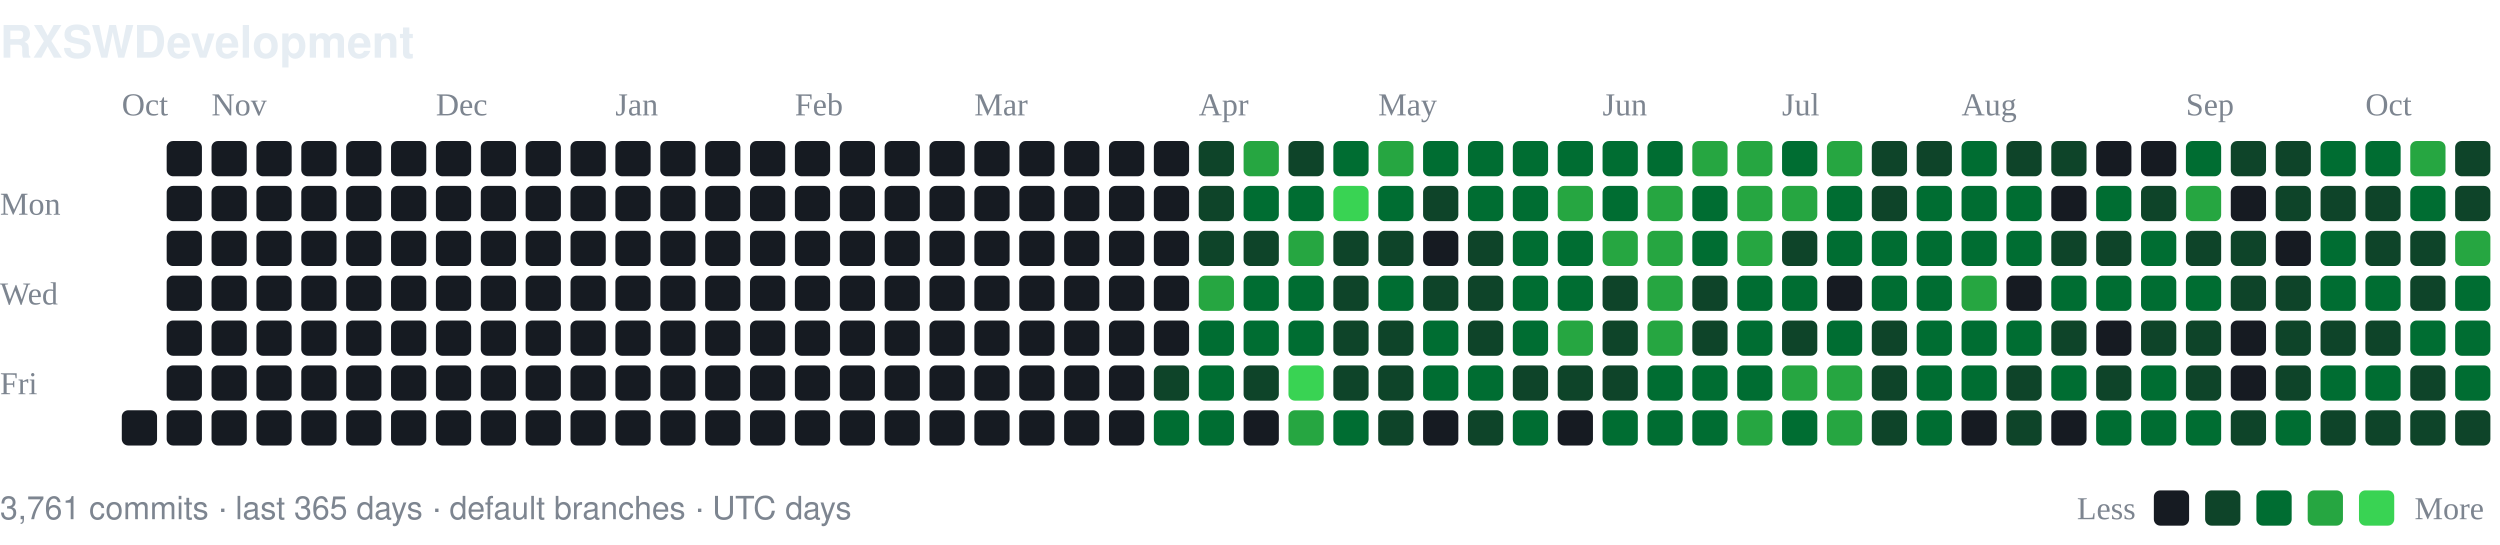
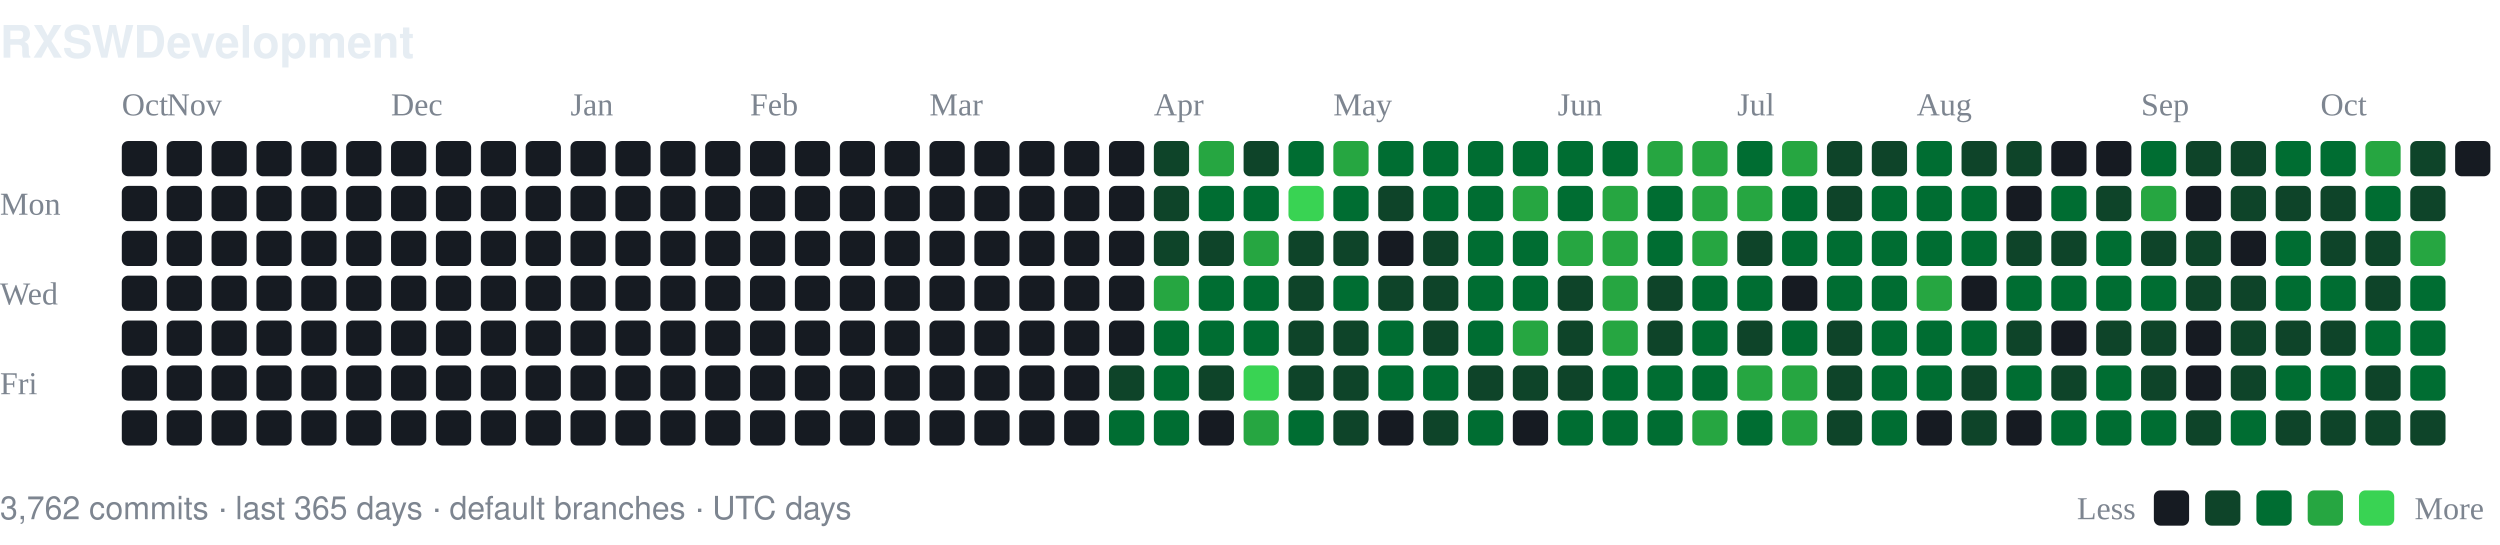
<svg xmlns="http://www.w3.org/2000/svg" width="780" height="170" viewBox="0 0 780 170" role="img">
  <text x="0" y="18" font-size="14" font-weight="600" fill="#e6edf3" font-family="ui-sans-serif,-apple-system,Segoe UI,Helvetica,Arial,sans-serif">RXSWDevelopment</text>
  <text x="0" y="67" font-size="10" fill="#7d8590">Mon</text>
  <text x="0" y="95" font-size="10" fill="#7d8590">Wed</text>
  <text x="0" y="123" font-size="10" fill="#7d8590">Fri</text>
  <text x="38" y="36" font-size="10" fill="#7d8590">Oct</text>
+   <rect x="38" y="44" width="11" height="11" rx="2" fill="#161b22" />
+   <rect x="38" y="58" width="11" height="11" rx="2" fill="#161b22" />
+   <rect x="38" y="72" width="11" height="11" rx="2" fill="#161b22" />
+   <rect x="38" y="86" width="11" height="11" rx="2" fill="#161b22" />
+   <rect x="38" y="100" width="11" height="11" rx="2" fill="#161b22" />
+   <rect x="38" y="114" width="11" height="11" rx="2" fill="#161b22" />
  <rect x="38" y="128" width="11" height="11" rx="2" fill="#161b22" />
+   <text x="52" y="36" font-size="10" fill="#7d8590">Nov</text>
  <rect x="52" y="44" width="11" height="11" rx="2" fill="#161b22" />
  <rect x="52" y="58" width="11" height="11" rx="2" fill="#161b22" />
  <rect x="52" y="72" width="11" height="11" rx="2" fill="#161b22" />
  <rect x="52" y="86" width="11" height="11" rx="2" fill="#161b22" />
  <rect x="52" y="100" width="11" height="11" rx="2" fill="#161b22" />
  <rect x="52" y="114" width="11" height="11" rx="2" fill="#161b22" />
  <rect x="52" y="128" width="11" height="11" rx="2" fill="#161b22" />
-   <text x="66" y="36" font-size="10" fill="#7d8590">Nov</text>
  <rect x="66" y="44" width="11" height="11" rx="2" fill="#161b22" />
  <rect x="66" y="58" width="11" height="11" rx="2" fill="#161b22" />
  <rect x="66" y="72" width="11" height="11" rx="2" fill="#161b22" />
  <rect x="66" y="86" width="11" height="11" rx="2" fill="#161b22" />
  <rect x="66" y="100" width="11" height="11" rx="2" fill="#161b22" />
  <rect x="66" y="114" width="11" height="11" rx="2" fill="#161b22" />
  <rect x="66" y="128" width="11" height="11" rx="2" fill="#161b22" />
  <rect x="80" y="44" width="11" height="11" rx="2" fill="#161b22" />
  <rect x="80" y="58" width="11" height="11" rx="2" fill="#161b22" />
  <rect x="80" y="72" width="11" height="11" rx="2" fill="#161b22" />
  <rect x="80" y="86" width="11" height="11" rx="2" fill="#161b22" />
  <rect x="80" y="100" width="11" height="11" rx="2" fill="#161b22" />
  <rect x="80" y="114" width="11" height="11" rx="2" fill="#161b22" />
  <rect x="80" y="128" width="11" height="11" rx="2" fill="#161b22" />
  <rect x="94" y="44" width="11" height="11" rx="2" fill="#161b22" />
  <rect x="94" y="58" width="11" height="11" rx="2" fill="#161b22" />
  <rect x="94" y="72" width="11" height="11" rx="2" fill="#161b22" />
  <rect x="94" y="86" width="11" height="11" rx="2" fill="#161b22" />
  <rect x="94" y="100" width="11" height="11" rx="2" fill="#161b22" />
  <rect x="94" y="114" width="11" height="11" rx="2" fill="#161b22" />
  <rect x="94" y="128" width="11" height="11" rx="2" fill="#161b22" />
  <rect x="108" y="44" width="11" height="11" rx="2" fill="#161b22" />
  <rect x="108" y="58" width="11" height="11" rx="2" fill="#161b22" />
  <rect x="108" y="72" width="11" height="11" rx="2" fill="#161b22" />
  <rect x="108" y="86" width="11" height="11" rx="2" fill="#161b22" />
  <rect x="108" y="100" width="11" height="11" rx="2" fill="#161b22" />
  <rect x="108" y="114" width="11" height="11" rx="2" fill="#161b22" />
  <rect x="108" y="128" width="11" height="11" rx="2" fill="#161b22" />
+   <text x="122" y="36" font-size="10" fill="#7d8590">Dec</text>
  <rect x="122" y="44" width="11" height="11" rx="2" fill="#161b22" />
  <rect x="122" y="58" width="11" height="11" rx="2" fill="#161b22" />
  <rect x="122" y="72" width="11" height="11" rx="2" fill="#161b22" />
  <rect x="122" y="86" width="11" height="11" rx="2" fill="#161b22" />
  <rect x="122" y="100" width="11" height="11" rx="2" fill="#161b22" />
  <rect x="122" y="114" width="11" height="11" rx="2" fill="#161b22" />
  <rect x="122" y="128" width="11" height="11" rx="2" fill="#161b22" />
-   <text x="136" y="36" font-size="10" fill="#7d8590">Dec</text>
  <rect x="136" y="44" width="11" height="11" rx="2" fill="#161b22" />
  <rect x="136" y="58" width="11" height="11" rx="2" fill="#161b22" />
  <rect x="136" y="72" width="11" height="11" rx="2" fill="#161b22" />
  <rect x="136" y="86" width="11" height="11" rx="2" fill="#161b22" />
  <rect x="136" y="100" width="11" height="11" rx="2" fill="#161b22" />
  <rect x="136" y="114" width="11" height="11" rx="2" fill="#161b22" />
  <rect x="136" y="128" width="11" height="11" rx="2" fill="#161b22" />
  <rect x="150" y="44" width="11" height="11" rx="2" fill="#161b22" />
  <rect x="150" y="58" width="11" height="11" rx="2" fill="#161b22" />
  <rect x="150" y="72" width="11" height="11" rx="2" fill="#161b22" />
  <rect x="150" y="86" width="11" height="11" rx="2" fill="#161b22" />
  <rect x="150" y="100" width="11" height="11" rx="2" fill="#161b22" />
  <rect x="150" y="114" width="11" height="11" rx="2" fill="#161b22" />
  <rect x="150" y="128" width="11" height="11" rx="2" fill="#161b22" />
  <rect x="164" y="44" width="11" height="11" rx="2" fill="#161b22" />
  <rect x="164" y="58" width="11" height="11" rx="2" fill="#161b22" />
  <rect x="164" y="72" width="11" height="11" rx="2" fill="#161b22" />
  <rect x="164" y="86" width="11" height="11" rx="2" fill="#161b22" />
  <rect x="164" y="100" width="11" height="11" rx="2" fill="#161b22" />
  <rect x="164" y="114" width="11" height="11" rx="2" fill="#161b22" />
  <rect x="164" y="128" width="11" height="11" rx="2" fill="#161b22" />
+   <text x="178" y="36" font-size="10" fill="#7d8590">Jan</text>
  <rect x="178" y="44" width="11" height="11" rx="2" fill="#161b22" />
  <rect x="178" y="58" width="11" height="11" rx="2" fill="#161b22" />
  <rect x="178" y="72" width="11" height="11" rx="2" fill="#161b22" />
  <rect x="178" y="86" width="11" height="11" rx="2" fill="#161b22" />
  <rect x="178" y="100" width="11" height="11" rx="2" fill="#161b22" />
  <rect x="178" y="114" width="11" height="11" rx="2" fill="#161b22" />
  <rect x="178" y="128" width="11" height="11" rx="2" fill="#161b22" />
-   <text x="192" y="36" font-size="10" fill="#7d8590">Jan</text>
  <rect x="192" y="44" width="11" height="11" rx="2" fill="#161b22" />
  <rect x="192" y="58" width="11" height="11" rx="2" fill="#161b22" />
  <rect x="192" y="72" width="11" height="11" rx="2" fill="#161b22" />
  <rect x="192" y="86" width="11" height="11" rx="2" fill="#161b22" />
  <rect x="192" y="100" width="11" height="11" rx="2" fill="#161b22" />
  <rect x="192" y="114" width="11" height="11" rx="2" fill="#161b22" />
  <rect x="192" y="128" width="11" height="11" rx="2" fill="#161b22" />
  <rect x="206" y="44" width="11" height="11" rx="2" fill="#161b22" />
  <rect x="206" y="58" width="11" height="11" rx="2" fill="#161b22" />
  <rect x="206" y="72" width="11" height="11" rx="2" fill="#161b22" />
  <rect x="206" y="86" width="11" height="11" rx="2" fill="#161b22" />
  <rect x="206" y="100" width="11" height="11" rx="2" fill="#161b22" />
  <rect x="206" y="114" width="11" height="11" rx="2" fill="#161b22" />
  <rect x="206" y="128" width="11" height="11" rx="2" fill="#161b22" />
  <rect x="220" y="44" width="11" height="11" rx="2" fill="#161b22" />
  <rect x="220" y="58" width="11" height="11" rx="2" fill="#161b22" />
  <rect x="220" y="72" width="11" height="11" rx="2" fill="#161b22" />
  <rect x="220" y="86" width="11" height="11" rx="2" fill="#161b22" />
  <rect x="220" y="100" width="11" height="11" rx="2" fill="#161b22" />
  <rect x="220" y="114" width="11" height="11" rx="2" fill="#161b22" />
  <rect x="220" y="128" width="11" height="11" rx="2" fill="#161b22" />
+   <text x="234" y="36" font-size="10" fill="#7d8590">Feb</text>
  <rect x="234" y="44" width="11" height="11" rx="2" fill="#161b22" />
  <rect x="234" y="58" width="11" height="11" rx="2" fill="#161b22" />
  <rect x="234" y="72" width="11" height="11" rx="2" fill="#161b22" />
  <rect x="234" y="86" width="11" height="11" rx="2" fill="#161b22" />
  <rect x="234" y="100" width="11" height="11" rx="2" fill="#161b22" />
  <rect x="234" y="114" width="11" height="11" rx="2" fill="#161b22" />
  <rect x="234" y="128" width="11" height="11" rx="2" fill="#161b22" />
-   <text x="248" y="36" font-size="10" fill="#7d8590">Feb</text>
  <rect x="248" y="44" width="11" height="11" rx="2" fill="#161b22" />
  <rect x="248" y="58" width="11" height="11" rx="2" fill="#161b22" />
  <rect x="248" y="72" width="11" height="11" rx="2" fill="#161b22" />
  <rect x="248" y="86" width="11" height="11" rx="2" fill="#161b22" />
  <rect x="248" y="100" width="11" height="11" rx="2" fill="#161b22" />
  <rect x="248" y="114" width="11" height="11" rx="2" fill="#161b22" />
  <rect x="248" y="128" width="11" height="11" rx="2" fill="#161b22" />
  <rect x="262" y="44" width="11" height="11" rx="2" fill="#161b22" />
  <rect x="262" y="58" width="11" height="11" rx="2" fill="#161b22" />
  <rect x="262" y="72" width="11" height="11" rx="2" fill="#161b22" />
  <rect x="262" y="86" width="11" height="11" rx="2" fill="#161b22" />
  <rect x="262" y="100" width="11" height="11" rx="2" fill="#161b22" />
  <rect x="262" y="114" width="11" height="11" rx="2" fill="#161b22" />
  <rect x="262" y="128" width="11" height="11" rx="2" fill="#161b22" />
  <rect x="276" y="44" width="11" height="11" rx="2" fill="#161b22" />
  <rect x="276" y="58" width="11" height="11" rx="2" fill="#161b22" />
  <rect x="276" y="72" width="11" height="11" rx="2" fill="#161b22" />
  <rect x="276" y="86" width="11" height="11" rx="2" fill="#161b22" />
  <rect x="276" y="100" width="11" height="11" rx="2" fill="#161b22" />
  <rect x="276" y="114" width="11" height="11" rx="2" fill="#161b22" />
  <rect x="276" y="128" width="11" height="11" rx="2" fill="#161b22" />
+   <text x="290" y="36" font-size="10" fill="#7d8590">Mar</text>
  <rect x="290" y="44" width="11" height="11" rx="2" fill="#161b22" />
  <rect x="290" y="58" width="11" height="11" rx="2" fill="#161b22" />
  <rect x="290" y="72" width="11" height="11" rx="2" fill="#161b22" />
  <rect x="290" y="86" width="11" height="11" rx="2" fill="#161b22" />
  <rect x="290" y="100" width="11" height="11" rx="2" fill="#161b22" />
  <rect x="290" y="114" width="11" height="11" rx="2" fill="#161b22" />
  <rect x="290" y="128" width="11" height="11" rx="2" fill="#161b22" />
-   <text x="304" y="36" font-size="10" fill="#7d8590">Mar</text>
  <rect x="304" y="44" width="11" height="11" rx="2" fill="#161b22" />
  <rect x="304" y="58" width="11" height="11" rx="2" fill="#161b22" />
  <rect x="304" y="72" width="11" height="11" rx="2" fill="#161b22" />
  <rect x="304" y="86" width="11" height="11" rx="2" fill="#161b22" />
  <rect x="304" y="100" width="11" height="11" rx="2" fill="#161b22" />
  <rect x="304" y="114" width="11" height="11" rx="2" fill="#161b22" />
  <rect x="304" y="128" width="11" height="11" rx="2" fill="#161b22" />
  <rect x="318" y="44" width="11" height="11" rx="2" fill="#161b22" />
  <rect x="318" y="58" width="11" height="11" rx="2" fill="#161b22" />
  <rect x="318" y="72" width="11" height="11" rx="2" fill="#161b22" />
  <rect x="318" y="86" width="11" height="11" rx="2" fill="#161b22" />
  <rect x="318" y="100" width="11" height="11" rx="2" fill="#161b22" />
  <rect x="318" y="114" width="11" height="11" rx="2" fill="#161b22" />
  <rect x="318" y="128" width="11" height="11" rx="2" fill="#161b22" />
  <rect x="332" y="44" width="11" height="11" rx="2" fill="#161b22" />
  <rect x="332" y="58" width="11" height="11" rx="2" fill="#161b22" />
  <rect x="332" y="72" width="11" height="11" rx="2" fill="#161b22" />
  <rect x="332" y="86" width="11" height="11" rx="2" fill="#161b22" />
  <rect x="332" y="100" width="11" height="11" rx="2" fill="#161b22" />
  <rect x="332" y="114" width="11" height="11" rx="2" fill="#161b22" />
  <rect x="332" y="128" width="11" height="11" rx="2" fill="#161b22" />
  <rect x="346" y="44" width="11" height="11" rx="2" fill="#161b22" />
  <rect x="346" y="58" width="11" height="11" rx="2" fill="#161b22" />
  <rect x="346" y="72" width="11" height="11" rx="2" fill="#161b22" />
  <rect x="346" y="86" width="11" height="11" rx="2" fill="#161b22" />
  <rect x="346" y="100" width="11" height="11" rx="2" fill="#161b22" />
-   <rect x="346" y="114" width="11" height="11" rx="2" fill="#161b22" />
-   <rect x="346" y="128" width="11" height="11" rx="2" fill="#161b22" />
-   <rect x="360" y="44" width="11" height="11" rx="2" fill="#161b22" />
-   <rect x="360" y="58" width="11" height="11" rx="2" fill="#161b22" />
-   <rect x="360" y="72" width="11" height="11" rx="2" fill="#161b22" />
-   <rect x="360" y="86" width="11" height="11" rx="2" fill="#161b22" />
-   <rect x="360" y="100" width="11" height="11" rx="2" fill="#161b22" />
-   <rect x="360" y="114" width="11" height="11" rx="2" fill="#0e4429" />
+   <rect x="346" y="114" width="11" height="11" rx="2" fill="#0e4429" />
+   <rect x="346" y="128" width="11" height="11" rx="2" fill="#006d32" />
+   <text x="360" y="36" font-size="10" fill="#7d8590">Apr</text>
+   <rect x="360" y="44" width="11" height="11" rx="2" fill="#0e4429" />
+   <rect x="360" y="58" width="11" height="11" rx="2" fill="#0e4429" />
+   <rect x="360" y="72" width="11" height="11" rx="2" fill="#0e4429" />
+   <rect x="360" y="86" width="11" height="11" rx="2" fill="#26a641" />
+   <rect x="360" y="100" width="11" height="11" rx="2" fill="#006d32" />
+   <rect x="360" y="114" width="11" height="11" rx="2" fill="#006d32" />
  <rect x="360" y="128" width="11" height="11" rx="2" fill="#006d32" />
-   <text x="374" y="36" font-size="10" fill="#7d8590">Apr</text>
-   <rect x="374" y="44" width="11" height="11" rx="2" fill="#0e4429" />
-   <rect x="374" y="58" width="11" height="11" rx="2" fill="#0e4429" />
+   <rect x="374" y="44" width="11" height="11" rx="2" fill="#26a641" />
+   <rect x="374" y="58" width="11" height="11" rx="2" fill="#006d32" />
  <rect x="374" y="72" width="11" height="11" rx="2" fill="#0e4429" />
-   <rect x="374" y="86" width="11" height="11" rx="2" fill="#26a641" />
+   <rect x="374" y="86" width="11" height="11" rx="2" fill="#006d32" />
  <rect x="374" y="100" width="11" height="11" rx="2" fill="#006d32" />
-   <rect x="374" y="114" width="11" height="11" rx="2" fill="#006d32" />
-   <rect x="374" y="128" width="11" height="11" rx="2" fill="#006d32" />
-   <rect x="388" y="44" width="11" height="11" rx="2" fill="#26a641" />
+   <rect x="374" y="114" width="11" height="11" rx="2" fill="#0e4429" />
+   <rect x="374" y="128" width="11" height="11" rx="2" fill="#161b22" />
+   <rect x="388" y="44" width="11" height="11" rx="2" fill="#0e4429" />
  <rect x="388" y="58" width="11" height="11" rx="2" fill="#006d32" />
-   <rect x="388" y="72" width="11" height="11" rx="2" fill="#0e4429" />
+   <rect x="388" y="72" width="11" height="11" rx="2" fill="#26a641" />
  <rect x="388" y="86" width="11" height="11" rx="2" fill="#006d32" />
  <rect x="388" y="100" width="11" height="11" rx="2" fill="#006d32" />
-   <rect x="388" y="114" width="11" height="11" rx="2" fill="#0e4429" />
-   <rect x="388" y="128" width="11" height="11" rx="2" fill="#161b22" />
-   <rect x="402" y="44" width="11" height="11" rx="2" fill="#0e4429" />
-   <rect x="402" y="58" width="11" height="11" rx="2" fill="#006d32" />
-   <rect x="402" y="72" width="11" height="11" rx="2" fill="#26a641" />
-   <rect x="402" y="86" width="11" height="11" rx="2" fill="#006d32" />
-   <rect x="402" y="100" width="11" height="11" rx="2" fill="#006d32" />
-   <rect x="402" y="114" width="11" height="11" rx="2" fill="#39d353" />
-   <rect x="402" y="128" width="11" height="11" rx="2" fill="#26a641" />
-   <rect x="416" y="44" width="11" height="11" rx="2" fill="#006d32" />
-   <rect x="416" y="58" width="11" height="11" rx="2" fill="#39d353" />
+   <rect x="388" y="114" width="11" height="11" rx="2" fill="#39d353" />
+   <rect x="388" y="128" width="11" height="11" rx="2" fill="#26a641" />
+   <rect x="402" y="44" width="11" height="11" rx="2" fill="#006d32" />
+   <rect x="402" y="58" width="11" height="11" rx="2" fill="#39d353" />
+   <rect x="402" y="72" width="11" height="11" rx="2" fill="#0e4429" />
+   <rect x="402" y="86" width="11" height="11" rx="2" fill="#0e4429" />
+   <rect x="402" y="100" width="11" height="11" rx="2" fill="#0e4429" />
+   <rect x="402" y="114" width="11" height="11" rx="2" fill="#0e4429" />
+   <rect x="402" y="128" width="11" height="11" rx="2" fill="#006d32" />
+   <text x="416" y="36" font-size="10" fill="#7d8590">May</text>
+   <rect x="416" y="44" width="11" height="11" rx="2" fill="#26a641" />
+   <rect x="416" y="58" width="11" height="11" rx="2" fill="#006d32" />
  <rect x="416" y="72" width="11" height="11" rx="2" fill="#0e4429" />
-   <rect x="416" y="86" width="11" height="11" rx="2" fill="#0e4429" />
+   <rect x="416" y="86" width="11" height="11" rx="2" fill="#006d32" />
  <rect x="416" y="100" width="11" height="11" rx="2" fill="#0e4429" />
  <rect x="416" y="114" width="11" height="11" rx="2" fill="#0e4429" />
-   <rect x="416" y="128" width="11" height="11" rx="2" fill="#006d32" />
-   <text x="430" y="36" font-size="10" fill="#7d8590">May</text>
-   <rect x="430" y="44" width="11" height="11" rx="2" fill="#26a641" />
-   <rect x="430" y="58" width="11" height="11" rx="2" fill="#006d32" />
-   <rect x="430" y="72" width="11" height="11" rx="2" fill="#0e4429" />
-   <rect x="430" y="86" width="11" height="11" rx="2" fill="#006d32" />
-   <rect x="430" y="100" width="11" height="11" rx="2" fill="#0e4429" />
-   <rect x="430" y="114" width="11" height="11" rx="2" fill="#0e4429" />
-   <rect x="430" y="128" width="11" height="11" rx="2" fill="#0e4429" />
+   <rect x="416" y="128" width="11" height="11" rx="2" fill="#0e4429" />
+   <rect x="430" y="44" width="11" height="11" rx="2" fill="#006d32" />
+   <rect x="430" y="58" width="11" height="11" rx="2" fill="#0e4429" />
+   <rect x="430" y="72" width="11" height="11" rx="2" fill="#161b22" />
+   <rect x="430" y="86" width="11" height="11" rx="2" fill="#0e4429" />
+   <rect x="430" y="100" width="11" height="11" rx="2" fill="#006d32" />
+   <rect x="430" y="114" width="11" height="11" rx="2" fill="#006d32" />
+   <rect x="430" y="128" width="11" height="11" rx="2" fill="#161b22" />
  <rect x="444" y="44" width="11" height="11" rx="2" fill="#006d32" />
-   <rect x="444" y="58" width="11" height="11" rx="2" fill="#0e4429" />
-   <rect x="444" y="72" width="11" height="11" rx="2" fill="#161b22" />
+   <rect x="444" y="58" width="11" height="11" rx="2" fill="#006d32" />
+   <rect x="444" y="72" width="11" height="11" rx="2" fill="#0e4429" />
  <rect x="444" y="86" width="11" height="11" rx="2" fill="#0e4429" />
-   <rect x="444" y="100" width="11" height="11" rx="2" fill="#006d32" />
+   <rect x="444" y="100" width="11" height="11" rx="2" fill="#0e4429" />
  <rect x="444" y="114" width="11" height="11" rx="2" fill="#006d32" />
-   <rect x="444" y="128" width="11" height="11" rx="2" fill="#161b22" />
+   <rect x="444" y="128" width="11" height="11" rx="2" fill="#0e4429" />
  <rect x="458" y="44" width="11" height="11" rx="2" fill="#006d32" />
  <rect x="458" y="58" width="11" height="11" rx="2" fill="#006d32" />
-   <rect x="458" y="72" width="11" height="11" rx="2" fill="#0e4429" />
-   <rect x="458" y="86" width="11" height="11" rx="2" fill="#0e4429" />
-   <rect x="458" y="100" width="11" height="11" rx="2" fill="#0e4429" />
-   <rect x="458" y="114" width="11" height="11" rx="2" fill="#006d32" />
-   <rect x="458" y="128" width="11" height="11" rx="2" fill="#0e4429" />
+   <rect x="458" y="72" width="11" height="11" rx="2" fill="#006d32" />
+   <rect x="458" y="86" width="11" height="11" rx="2" fill="#006d32" />
+   <rect x="458" y="100" width="11" height="11" rx="2" fill="#006d32" />
+   <rect x="458" y="114" width="11" height="11" rx="2" fill="#0e4429" />
+   <rect x="458" y="128" width="11" height="11" rx="2" fill="#006d32" />
  <rect x="472" y="44" width="11" height="11" rx="2" fill="#006d32" />
-   <rect x="472" y="58" width="11" height="11" rx="2" fill="#006d32" />
+   <rect x="472" y="58" width="11" height="11" rx="2" fill="#26a641" />
  <rect x="472" y="72" width="11" height="11" rx="2" fill="#006d32" />
  <rect x="472" y="86" width="11" height="11" rx="2" fill="#006d32" />
-   <rect x="472" y="100" width="11" height="11" rx="2" fill="#006d32" />
+   <rect x="472" y="100" width="11" height="11" rx="2" fill="#26a641" />
  <rect x="472" y="114" width="11" height="11" rx="2" fill="#0e4429" />
-   <rect x="472" y="128" width="11" height="11" rx="2" fill="#006d32" />
+   <rect x="472" y="128" width="11" height="11" rx="2" fill="#161b22" />
+   <text x="486" y="36" font-size="10" fill="#7d8590">Jun</text>
  <rect x="486" y="44" width="11" height="11" rx="2" fill="#006d32" />
-   <rect x="486" y="58" width="11" height="11" rx="2" fill="#26a641" />
-   <rect x="486" y="72" width="11" height="11" rx="2" fill="#006d32" />
-   <rect x="486" y="86" width="11" height="11" rx="2" fill="#006d32" />
-   <rect x="486" y="100" width="11" height="11" rx="2" fill="#26a641" />
+   <rect x="486" y="58" width="11" height="11" rx="2" fill="#006d32" />
+   <rect x="486" y="72" width="11" height="11" rx="2" fill="#26a641" />
+   <rect x="486" y="86" width="11" height="11" rx="2" fill="#0e4429" />
+   <rect x="486" y="100" width="11" height="11" rx="2" fill="#0e4429" />
  <rect x="486" y="114" width="11" height="11" rx="2" fill="#0e4429" />
-   <rect x="486" y="128" width="11" height="11" rx="2" fill="#161b22" />
-   <text x="500" y="36" font-size="10" fill="#7d8590">Jun</text>
+   <rect x="486" y="128" width="11" height="11" rx="2" fill="#006d32" />
  <rect x="500" y="44" width="11" height="11" rx="2" fill="#006d32" />
-   <rect x="500" y="58" width="11" height="11" rx="2" fill="#006d32" />
+   <rect x="500" y="58" width="11" height="11" rx="2" fill="#26a641" />
  <rect x="500" y="72" width="11" height="11" rx="2" fill="#26a641" />
-   <rect x="500" y="86" width="11" height="11" rx="2" fill="#0e4429" />
-   <rect x="500" y="100" width="11" height="11" rx="2" fill="#0e4429" />
-   <rect x="500" y="114" width="11" height="11" rx="2" fill="#0e4429" />
+   <rect x="500" y="86" width="11" height="11" rx="2" fill="#26a641" />
+   <rect x="500" y="100" width="11" height="11" rx="2" fill="#26a641" />
+   <rect x="500" y="114" width="11" height="11" rx="2" fill="#006d32" />
  <rect x="500" y="128" width="11" height="11" rx="2" fill="#006d32" />
-   <rect x="514" y="44" width="11" height="11" rx="2" fill="#006d32" />
-   <rect x="514" y="58" width="11" height="11" rx="2" fill="#26a641" />
-   <rect x="514" y="72" width="11" height="11" rx="2" fill="#26a641" />
-   <rect x="514" y="86" width="11" height="11" rx="2" fill="#26a641" />
-   <rect x="514" y="100" width="11" height="11" rx="2" fill="#26a641" />
+   <rect x="514" y="44" width="11" height="11" rx="2" fill="#26a641" />
+   <rect x="514" y="58" width="11" height="11" rx="2" fill="#006d32" />
+   <rect x="514" y="72" width="11" height="11" rx="2" fill="#006d32" />
+   <rect x="514" y="86" width="11" height="11" rx="2" fill="#0e4429" />
+   <rect x="514" y="100" width="11" height="11" rx="2" fill="#0e4429" />
  <rect x="514" y="114" width="11" height="11" rx="2" fill="#006d32" />
  <rect x="514" y="128" width="11" height="11" rx="2" fill="#006d32" />
  <rect x="528" y="44" width="11" height="11" rx="2" fill="#26a641" />
-   <rect x="528" y="58" width="11" height="11" rx="2" fill="#006d32" />
-   <rect x="528" y="72" width="11" height="11" rx="2" fill="#006d32" />
-   <rect x="528" y="86" width="11" height="11" rx="2" fill="#0e4429" />
-   <rect x="528" y="100" width="11" height="11" rx="2" fill="#0e4429" />
+   <rect x="528" y="58" width="11" height="11" rx="2" fill="#26a641" />
+   <rect x="528" y="72" width="11" height="11" rx="2" fill="#26a641" />
+   <rect x="528" y="86" width="11" height="11" rx="2" fill="#006d32" />
+   <rect x="528" y="100" width="11" height="11" rx="2" fill="#006d32" />
  <rect x="528" y="114" width="11" height="11" rx="2" fill="#006d32" />
-   <rect x="528" y="128" width="11" height="11" rx="2" fill="#006d32" />
-   <rect x="542" y="44" width="11" height="11" rx="2" fill="#26a641" />
+   <rect x="528" y="128" width="11" height="11" rx="2" fill="#26a641" />
+   <text x="542" y="36" font-size="10" fill="#7d8590">Jul</text>
+   <rect x="542" y="44" width="11" height="11" rx="2" fill="#006d32" />
  <rect x="542" y="58" width="11" height="11" rx="2" fill="#26a641" />
-   <rect x="542" y="72" width="11" height="11" rx="2" fill="#26a641" />
+   <rect x="542" y="72" width="11" height="11" rx="2" fill="#0e4429" />
  <rect x="542" y="86" width="11" height="11" rx="2" fill="#006d32" />
-   <rect x="542" y="100" width="11" height="11" rx="2" fill="#006d32" />
-   <rect x="542" y="114" width="11" height="11" rx="2" fill="#006d32" />
-   <rect x="542" y="128" width="11" height="11" rx="2" fill="#26a641" />
-   <text x="556" y="36" font-size="10" fill="#7d8590">Jul</text>
-   <rect x="556" y="44" width="11" height="11" rx="2" fill="#006d32" />
-   <rect x="556" y="58" width="11" height="11" rx="2" fill="#26a641" />
-   <rect x="556" y="72" width="11" height="11" rx="2" fill="#0e4429" />
-   <rect x="556" y="86" width="11" height="11" rx="2" fill="#006d32" />
-   <rect x="556" y="100" width="11" height="11" rx="2" fill="#0e4429" />
+   <rect x="542" y="100" width="11" height="11" rx="2" fill="#0e4429" />
+   <rect x="542" y="114" width="11" height="11" rx="2" fill="#26a641" />
+   <rect x="542" y="128" width="11" height="11" rx="2" fill="#006d32" />
+   <rect x="556" y="44" width="11" height="11" rx="2" fill="#26a641" />
+   <rect x="556" y="58" width="11" height="11" rx="2" fill="#006d32" />
+   <rect x="556" y="72" width="11" height="11" rx="2" fill="#006d32" />
+   <rect x="556" y="86" width="11" height="11" rx="2" fill="#161b22" />
+   <rect x="556" y="100" width="11" height="11" rx="2" fill="#006d32" />
  <rect x="556" y="114" width="11" height="11" rx="2" fill="#26a641" />
-   <rect x="556" y="128" width="11" height="11" rx="2" fill="#006d32" />
-   <rect x="570" y="44" width="11" height="11" rx="2" fill="#26a641" />
-   <rect x="570" y="58" width="11" height="11" rx="2" fill="#006d32" />
+   <rect x="556" y="128" width="11" height="11" rx="2" fill="#26a641" />
+   <rect x="570" y="44" width="11" height="11" rx="2" fill="#0e4429" />
+   <rect x="570" y="58" width="11" height="11" rx="2" fill="#0e4429" />
  <rect x="570" y="72" width="11" height="11" rx="2" fill="#006d32" />
-   <rect x="570" y="86" width="11" height="11" rx="2" fill="#161b22" />
-   <rect x="570" y="100" width="11" height="11" rx="2" fill="#006d32" />
-   <rect x="570" y="114" width="11" height="11" rx="2" fill="#26a641" />
-   <rect x="570" y="128" width="11" height="11" rx="2" fill="#26a641" />
+   <rect x="570" y="86" width="11" height="11" rx="2" fill="#006d32" />
+   <rect x="570" y="100" width="11" height="11" rx="2" fill="#0e4429" />
+   <rect x="570" y="114" width="11" height="11" rx="2" fill="#0e4429" />
+   <rect x="570" y="128" width="11" height="11" rx="2" fill="#0e4429" />
  <rect x="584" y="44" width="11" height="11" rx="2" fill="#0e4429" />
-   <rect x="584" y="58" width="11" height="11" rx="2" fill="#0e4429" />
+   <rect x="584" y="58" width="11" height="11" rx="2" fill="#006d32" />
  <rect x="584" y="72" width="11" height="11" rx="2" fill="#006d32" />
  <rect x="584" y="86" width="11" height="11" rx="2" fill="#006d32" />
-   <rect x="584" y="100" width="11" height="11" rx="2" fill="#0e4429" />
-   <rect x="584" y="114" width="11" height="11" rx="2" fill="#0e4429" />
-   <rect x="584" y="128" width="11" height="11" rx="2" fill="#0e4429" />
-   <rect x="598" y="44" width="11" height="11" rx="2" fill="#0e4429" />
+   <rect x="584" y="100" width="11" height="11" rx="2" fill="#006d32" />
+   <rect x="584" y="114" width="11" height="11" rx="2" fill="#006d32" />
+   <rect x="584" y="128" width="11" height="11" rx="2" fill="#006d32" />
+   <text x="598" y="36" font-size="10" fill="#7d8590">Aug</text>
+   <rect x="598" y="44" width="11" height="11" rx="2" fill="#006d32" />
  <rect x="598" y="58" width="11" height="11" rx="2" fill="#006d32" />
  <rect x="598" y="72" width="11" height="11" rx="2" fill="#006d32" />
-   <rect x="598" y="86" width="11" height="11" rx="2" fill="#006d32" />
+   <rect x="598" y="86" width="11" height="11" rx="2" fill="#26a641" />
  <rect x="598" y="100" width="11" height="11" rx="2" fill="#006d32" />
  <rect x="598" y="114" width="11" height="11" rx="2" fill="#006d32" />
-   <rect x="598" y="128" width="11" height="11" rx="2" fill="#006d32" />
-   <text x="612" y="36" font-size="10" fill="#7d8590">Aug</text>
-   <rect x="612" y="44" width="11" height="11" rx="2" fill="#006d32" />
+   <rect x="598" y="128" width="11" height="11" rx="2" fill="#161b22" />
+   <rect x="612" y="44" width="11" height="11" rx="2" fill="#0e4429" />
  <rect x="612" y="58" width="11" height="11" rx="2" fill="#006d32" />
  <rect x="612" y="72" width="11" height="11" rx="2" fill="#006d32" />
-   <rect x="612" y="86" width="11" height="11" rx="2" fill="#26a641" />
+   <rect x="612" y="86" width="11" height="11" rx="2" fill="#161b22" />
  <rect x="612" y="100" width="11" height="11" rx="2" fill="#006d32" />
-   <rect x="612" y="114" width="11" height="11" rx="2" fill="#006d32" />
-   <rect x="612" y="128" width="11" height="11" rx="2" fill="#161b22" />
+   <rect x="612" y="114" width="11" height="11" rx="2" fill="#0e4429" />
+   <rect x="612" y="128" width="11" height="11" rx="2" fill="#0e4429" />
  <rect x="626" y="44" width="11" height="11" rx="2" fill="#0e4429" />
-   <rect x="626" y="58" width="11" height="11" rx="2" fill="#006d32" />
-   <rect x="626" y="72" width="11" height="11" rx="2" fill="#006d32" />
-   <rect x="626" y="86" width="11" height="11" rx="2" fill="#161b22" />
-   <rect x="626" y="100" width="11" height="11" rx="2" fill="#006d32" />
-   <rect x="626" y="114" width="11" height="11" rx="2" fill="#0e4429" />
-   <rect x="626" y="128" width="11" height="11" rx="2" fill="#0e4429" />
-   <rect x="640" y="44" width="11" height="11" rx="2" fill="#0e4429" />
-   <rect x="640" y="58" width="11" height="11" rx="2" fill="#161b22" />
+   <rect x="626" y="58" width="11" height="11" rx="2" fill="#161b22" />
+   <rect x="626" y="72" width="11" height="11" rx="2" fill="#0e4429" />
+   <rect x="626" y="86" width="11" height="11" rx="2" fill="#006d32" />
+   <rect x="626" y="100" width="11" height="11" rx="2" fill="#0e4429" />
+   <rect x="626" y="114" width="11" height="11" rx="2" fill="#006d32" />
+   <rect x="626" y="128" width="11" height="11" rx="2" fill="#161b22" />
+   <rect x="640" y="44" width="11" height="11" rx="2" fill="#161b22" />
+   <rect x="640" y="58" width="11" height="11" rx="2" fill="#006d32" />
  <rect x="640" y="72" width="11" height="11" rx="2" fill="#0e4429" />
  <rect x="640" y="86" width="11" height="11" rx="2" fill="#006d32" />
-   <rect x="640" y="100" width="11" height="11" rx="2" fill="#0e4429" />
-   <rect x="640" y="114" width="11" height="11" rx="2" fill="#006d32" />
-   <rect x="640" y="128" width="11" height="11" rx="2" fill="#161b22" />
+   <rect x="640" y="100" width="11" height="11" rx="2" fill="#161b22" />
+   <rect x="640" y="114" width="11" height="11" rx="2" fill="#0e4429" />
+   <rect x="640" y="128" width="11" height="11" rx="2" fill="#006d32" />
  <rect x="654" y="44" width="11" height="11" rx="2" fill="#161b22" />
-   <rect x="654" y="58" width="11" height="11" rx="2" fill="#006d32" />
-   <rect x="654" y="72" width="11" height="11" rx="2" fill="#0e4429" />
+   <rect x="654" y="58" width="11" height="11" rx="2" fill="#0e4429" />
+   <rect x="654" y="72" width="11" height="11" rx="2" fill="#006d32" />
  <rect x="654" y="86" width="11" height="11" rx="2" fill="#006d32" />
-   <rect x="654" y="100" width="11" height="11" rx="2" fill="#161b22" />
-   <rect x="654" y="114" width="11" height="11" rx="2" fill="#0e4429" />
+   <rect x="654" y="100" width="11" height="11" rx="2" fill="#0e4429" />
+   <rect x="654" y="114" width="11" height="11" rx="2" fill="#006d32" />
  <rect x="654" y="128" width="11" height="11" rx="2" fill="#006d32" />
-   <rect x="668" y="44" width="11" height="11" rx="2" fill="#161b22" />
-   <rect x="668" y="58" width="11" height="11" rx="2" fill="#0e4429" />
-   <rect x="668" y="72" width="11" height="11" rx="2" fill="#006d32" />
+   <text x="668" y="36" font-size="10" fill="#7d8590">Sep</text>
+   <rect x="668" y="44" width="11" height="11" rx="2" fill="#006d32" />
+   <rect x="668" y="58" width="11" height="11" rx="2" fill="#26a641" />
+   <rect x="668" y="72" width="11" height="11" rx="2" fill="#0e4429" />
  <rect x="668" y="86" width="11" height="11" rx="2" fill="#006d32" />
  <rect x="668" y="100" width="11" height="11" rx="2" fill="#0e4429" />
-   <rect x="668" y="114" width="11" height="11" rx="2" fill="#006d32" />
+   <rect x="668" y="114" width="11" height="11" rx="2" fill="#0e4429" />
  <rect x="668" y="128" width="11" height="11" rx="2" fill="#006d32" />
-   <text x="682" y="36" font-size="10" fill="#7d8590">Sep</text>
-   <rect x="682" y="44" width="11" height="11" rx="2" fill="#006d32" />
-   <rect x="682" y="58" width="11" height="11" rx="2" fill="#26a641" />
+   <rect x="682" y="44" width="11" height="11" rx="2" fill="#0e4429" />
+   <rect x="682" y="58" width="11" height="11" rx="2" fill="#161b22" />
  <rect x="682" y="72" width="11" height="11" rx="2" fill="#0e4429" />
-   <rect x="682" y="86" width="11" height="11" rx="2" fill="#006d32" />
-   <rect x="682" y="100" width="11" height="11" rx="2" fill="#0e4429" />
-   <rect x="682" y="114" width="11" height="11" rx="2" fill="#0e4429" />
-   <rect x="682" y="128" width="11" height="11" rx="2" fill="#006d32" />
+   <rect x="682" y="86" width="11" height="11" rx="2" fill="#0e4429" />
+   <rect x="682" y="100" width="11" height="11" rx="2" fill="#161b22" />
+   <rect x="682" y="114" width="11" height="11" rx="2" fill="#161b22" />
+   <rect x="682" y="128" width="11" height="11" rx="2" fill="#0e4429" />
  <rect x="696" y="44" width="11" height="11" rx="2" fill="#0e4429" />
-   <rect x="696" y="58" width="11" height="11" rx="2" fill="#161b22" />
-   <rect x="696" y="72" width="11" height="11" rx="2" fill="#0e4429" />
+   <rect x="696" y="58" width="11" height="11" rx="2" fill="#0e4429" />
+   <rect x="696" y="72" width="11" height="11" rx="2" fill="#161b22" />
  <rect x="696" y="86" width="11" height="11" rx="2" fill="#0e4429" />
-   <rect x="696" y="100" width="11" height="11" rx="2" fill="#161b22" />
-   <rect x="696" y="114" width="11" height="11" rx="2" fill="#161b22" />
-   <rect x="696" y="128" width="11" height="11" rx="2" fill="#0e4429" />
-   <rect x="710" y="44" width="11" height="11" rx="2" fill="#0e4429" />
+   <rect x="696" y="100" width="11" height="11" rx="2" fill="#0e4429" />
+   <rect x="696" y="114" width="11" height="11" rx="2" fill="#0e4429" />
+   <rect x="696" y="128" width="11" height="11" rx="2" fill="#006d32" />
+   <rect x="710" y="44" width="11" height="11" rx="2" fill="#006d32" />
  <rect x="710" y="58" width="11" height="11" rx="2" fill="#0e4429" />
-   <rect x="710" y="72" width="11" height="11" rx="2" fill="#161b22" />
-   <rect x="710" y="86" width="11" height="11" rx="2" fill="#0e4429" />
+   <rect x="710" y="72" width="11" height="11" rx="2" fill="#006d32" />
+   <rect x="710" y="86" width="11" height="11" rx="2" fill="#006d32" />
  <rect x="710" y="100" width="11" height="11" rx="2" fill="#0e4429" />
-   <rect x="710" y="114" width="11" height="11" rx="2" fill="#0e4429" />
-   <rect x="710" y="128" width="11" height="11" rx="2" fill="#006d32" />
+   <rect x="710" y="114" width="11" height="11" rx="2" fill="#006d32" />
+   <rect x="710" y="128" width="11" height="11" rx="2" fill="#0e4429" />
+   <text x="724" y="36" font-size="10" fill="#7d8590">Oct</text>
  <rect x="724" y="44" width="11" height="11" rx="2" fill="#006d32" />
  <rect x="724" y="58" width="11" height="11" rx="2" fill="#0e4429" />
-   <rect x="724" y="72" width="11" height="11" rx="2" fill="#006d32" />
+   <rect x="724" y="72" width="11" height="11" rx="2" fill="#0e4429" />
  <rect x="724" y="86" width="11" height="11" rx="2" fill="#006d32" />
  <rect x="724" y="100" width="11" height="11" rx="2" fill="#0e4429" />
  <rect x="724" y="114" width="11" height="11" rx="2" fill="#006d32" />
  <rect x="724" y="128" width="11" height="11" rx="2" fill="#0e4429" />
-   <text x="738" y="36" font-size="10" fill="#7d8590">Oct</text>
-   <rect x="738" y="44" width="11" height="11" rx="2" fill="#006d32" />
-   <rect x="738" y="58" width="11" height="11" rx="2" fill="#0e4429" />
+   <rect x="738" y="44" width="11" height="11" rx="2" fill="#26a641" />
+   <rect x="738" y="58" width="11" height="11" rx="2" fill="#006d32" />
  <rect x="738" y="72" width="11" height="11" rx="2" fill="#0e4429" />
-   <rect x="738" y="86" width="11" height="11" rx="2" fill="#006d32" />
-   <rect x="738" y="100" width="11" height="11" rx="2" fill="#0e4429" />
-   <rect x="738" y="114" width="11" height="11" rx="2" fill="#006d32" />
+   <rect x="738" y="86" width="11" height="11" rx="2" fill="#0e4429" />
+   <rect x="738" y="100" width="11" height="11" rx="2" fill="#006d32" />
+   <rect x="738" y="114" width="11" height="11" rx="2" fill="#0e4429" />
  <rect x="738" y="128" width="11" height="11" rx="2" fill="#0e4429" />
-   <rect x="752" y="44" width="11" height="11" rx="2" fill="#26a641" />
-   <rect x="752" y="58" width="11" height="11" rx="2" fill="#006d32" />
-   <rect x="752" y="72" width="11" height="11" rx="2" fill="#0e4429" />
-   <rect x="752" y="86" width="11" height="11" rx="2" fill="#0e4429" />
+   <rect x="752" y="44" width="11" height="11" rx="2" fill="#0e4429" />
+   <rect x="752" y="58" width="11" height="11" rx="2" fill="#0e4429" />
+   <rect x="752" y="72" width="11" height="11" rx="2" fill="#26a641" />
+   <rect x="752" y="86" width="11" height="11" rx="2" fill="#006d32" />
  <rect x="752" y="100" width="11" height="11" rx="2" fill="#006d32" />
-   <rect x="752" y="114" width="11" height="11" rx="2" fill="#0e4429" />
+   <rect x="752" y="114" width="11" height="11" rx="2" fill="#006d32" />
  <rect x="752" y="128" width="11" height="11" rx="2" fill="#0e4429" />
-   <rect x="766" y="44" width="11" height="11" rx="2" fill="#0e4429" />
-   <rect x="766" y="58" width="11" height="11" rx="2" fill="#0e4429" />
-   <rect x="766" y="72" width="11" height="11" rx="2" fill="#26a641" />
-   <rect x="766" y="86" width="11" height="11" rx="2" fill="#006d32" />
-   <rect x="766" y="100" width="11" height="11" rx="2" fill="#006d32" />
-   <rect x="766" y="114" width="11" height="11" rx="2" fill="#006d32" />
-   <rect x="766" y="128" width="11" height="11" rx="2" fill="#0e4429" />
+   <rect x="766" y="44" width="11" height="11" rx="2" fill="#161b22" />
  <text x="648" y="162" font-size="10" fill="#7d8590">Less</text>
  <rect x="672" y="153" width="11" height="11" rx="2" fill="#161b22" />
  <rect x="688" y="153" width="11" height="11" rx="2" fill="#0e4429" />
  <rect x="704" y="153" width="11" height="11" rx="2" fill="#006d32" />
  <rect x="720" y="153" width="11" height="11" rx="2" fill="#26a641" />
  <rect x="736" y="153" width="11" height="11" rx="2" fill="#39d353" />
  <text x="775" y="162" font-size="10" fill="#7d8590" text-anchor="end">More</text>
-   <text x="0" y="162" font-size="10" fill="#7d8590" font-family="ui-sans-serif,-apple-system,Segoe UI,Helvetica,Arial,sans-serif">3,761 commits · last 365 days · default branches · UTC days</text>
+   <text x="0" y="162" font-size="10" fill="#7d8590" font-family="ui-sans-serif,-apple-system,Segoe UI,Helvetica,Arial,sans-serif">3,762 commits · last 365 days · default branches · UTC days</text>
</svg>
